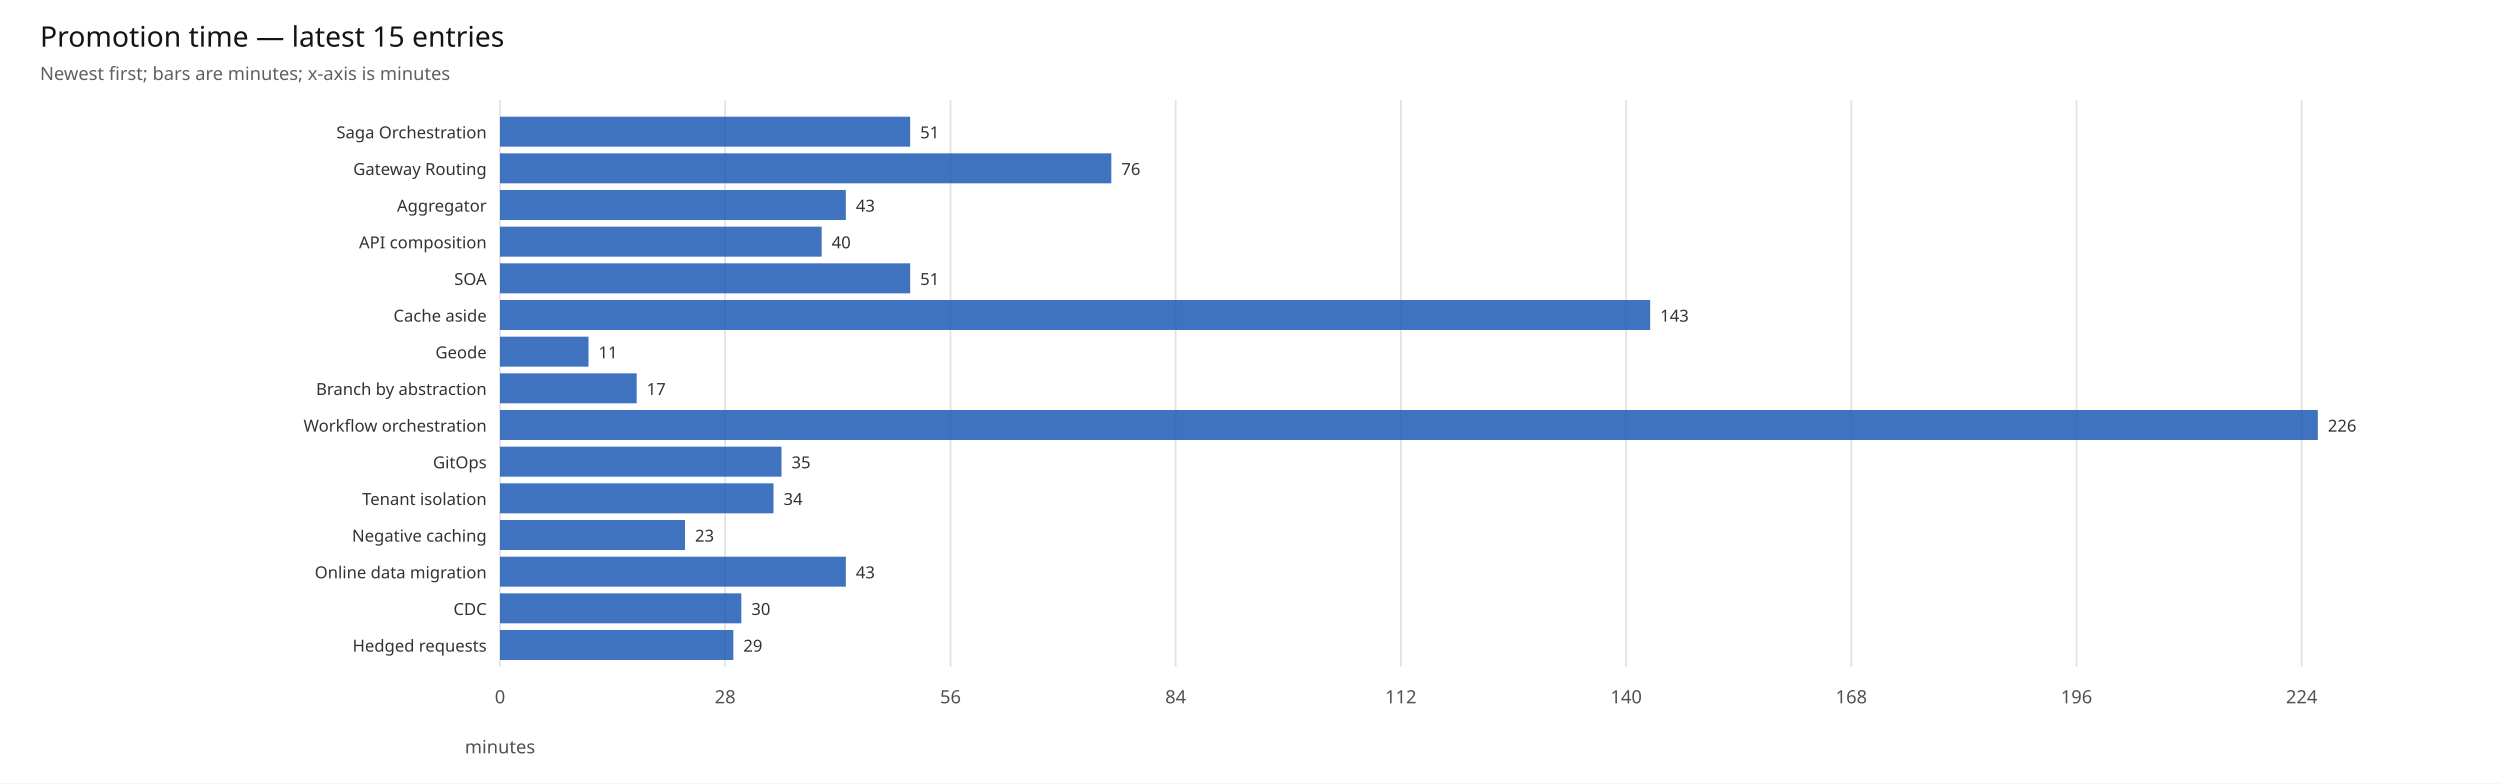
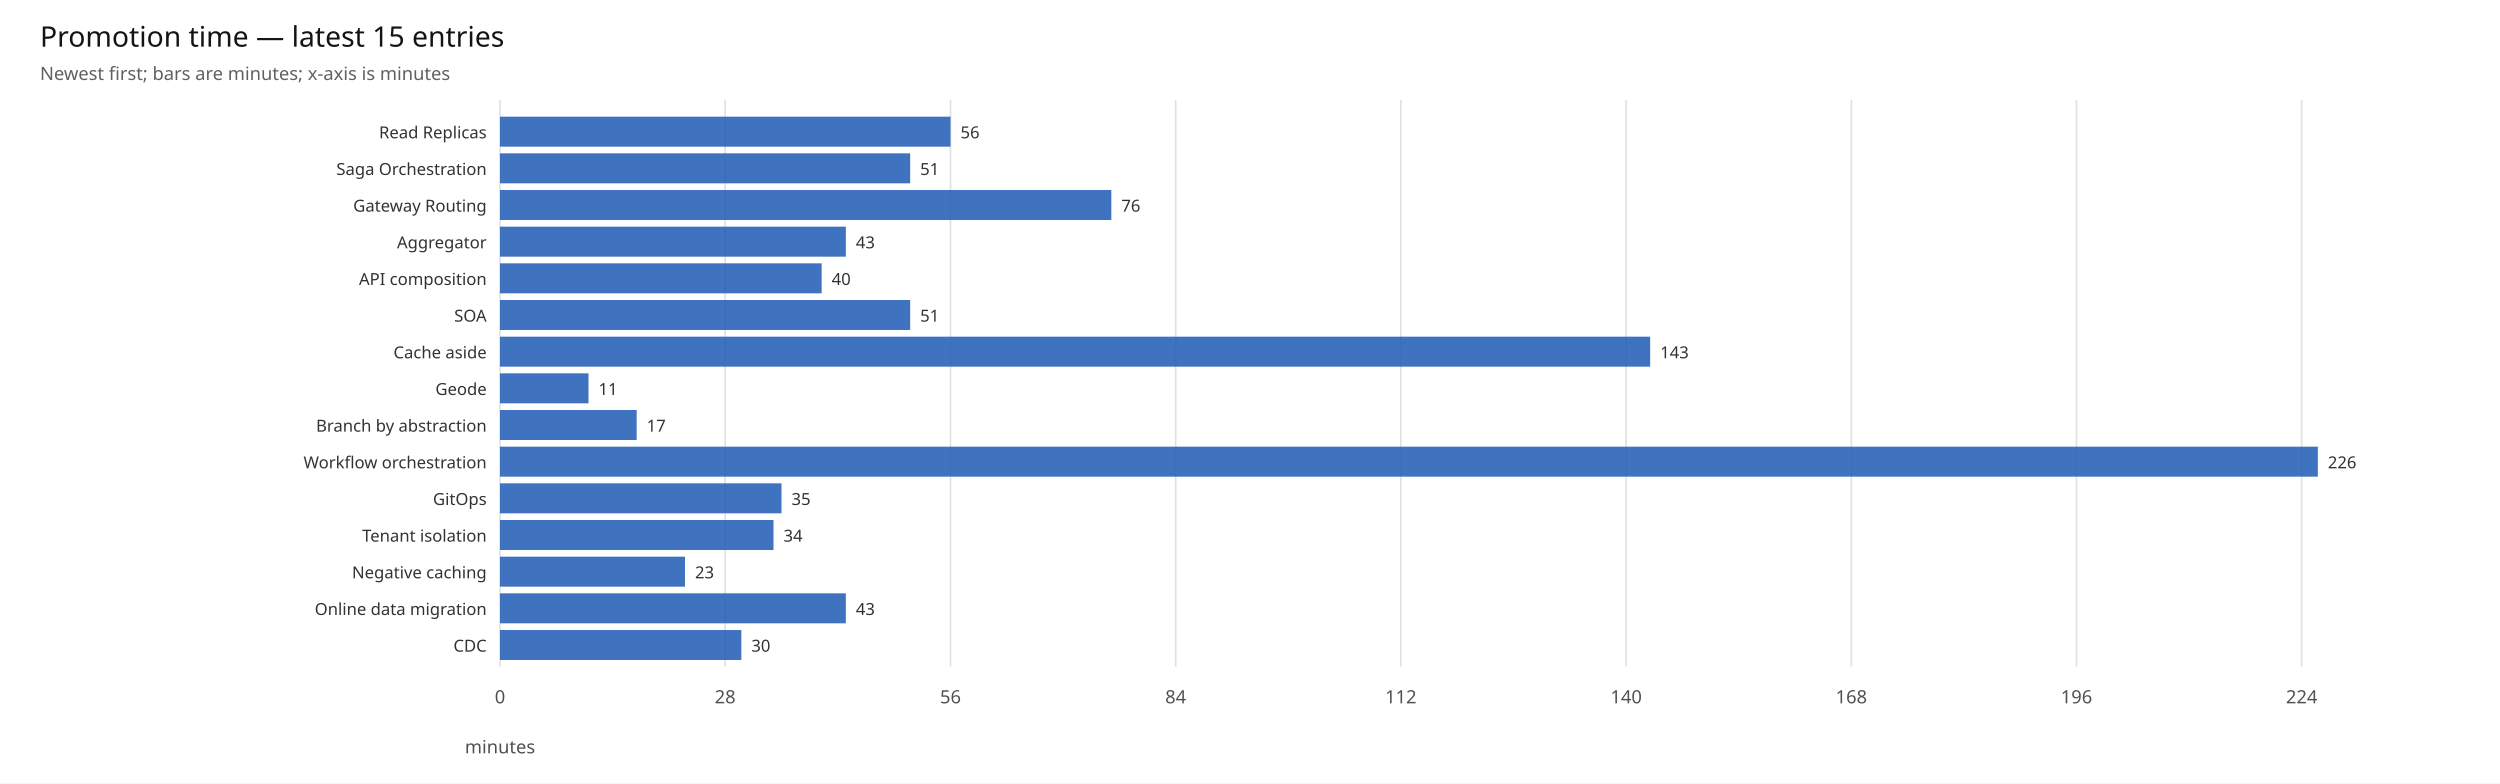
<svg xmlns="http://www.w3.org/2000/svg" width="1500" height="470" viewBox="0 0 1500 470">
  <rect width="100%" height="100%" fill="white" />
  <text x="24" y="28" font-family="Verdana" font-size="17" fill="#141414">Promotion time — latest 15 entries</text>
  <text x="24" y="48" font-family="Verdana" font-size="11" fill="#606060">Newest first; bars are minutes; x-axis is minutes</text>
  <line x1="300.0" y1="60" x2="300.0" y2="400" stroke="#e1e1e1" />
  <text x="300.0" y="422" text-anchor="middle" font-family="Verdana" font-size="11" fill="#505050">0</text>
  <line x1="435.1" y1="60" x2="435.1" y2="400" stroke="#e1e1e1" />
  <text x="435.1" y="422" text-anchor="middle" font-family="Verdana" font-size="11" fill="#505050">28</text>
  <line x1="570.3" y1="60" x2="570.3" y2="400" stroke="#e1e1e1" />
  <text x="570.3" y="422" text-anchor="middle" font-family="Verdana" font-size="11" fill="#505050">56</text>
  <line x1="705.4" y1="60" x2="705.4" y2="400" stroke="#e1e1e1" />
  <text x="705.4" y="422" text-anchor="middle" font-family="Verdana" font-size="11" fill="#505050">84</text>
  <line x1="840.5" y1="60" x2="840.5" y2="400" stroke="#e1e1e1" />
  <text x="840.5" y="422" text-anchor="middle" font-family="Verdana" font-size="11" fill="#505050">112</text>
  <line x1="975.7" y1="60" x2="975.7" y2="400" stroke="#e1e1e1" />
  <text x="975.7" y="422" text-anchor="middle" font-family="Verdana" font-size="11" fill="#505050">140</text>
  <line x1="1110.8" y1="60" x2="1110.8" y2="400" stroke="#e1e1e1" />
  <text x="1110.8" y="422" text-anchor="middle" font-family="Verdana" font-size="11" fill="#505050">168</text>
  <line x1="1245.9" y1="60" x2="1245.9" y2="400" stroke="#e1e1e1" />
  <text x="1245.9" y="422" text-anchor="middle" font-family="Verdana" font-size="11" fill="#505050">196</text>
  <line x1="1381.0" y1="60" x2="1381.0" y2="400" stroke="#e1e1e1" />
  <text x="1381.0" y="422" text-anchor="middle" font-family="Verdana" font-size="11" fill="#505050">224</text>
-   <rect x="300" y="70" width="246.1" height="18" fill="#1e5ab4" opacity="0.85" />
-   <text x="292" y="83" text-anchor="end" font-family="Verdana" font-size="10" fill="#323232">Saga Orchestration</text>
-   <text x="552.1" y="83" font-family="Verdana" font-size="10" fill="#323232">51</text>
-   <rect x="300" y="92" width="366.8" height="18" fill="#1e5ab4" opacity="0.85" />
-   <text x="292" y="105" text-anchor="end" font-family="Verdana" font-size="10" fill="#323232">Gateway Routing</text>
-   <text x="672.8" y="105" font-family="Verdana" font-size="10" fill="#323232">76</text>
-   <rect x="300" y="114" width="207.5" height="18" fill="#1e5ab4" opacity="0.85" />
-   <text x="292" y="127" text-anchor="end" font-family="Verdana" font-size="10" fill="#323232">Aggregator</text>
-   <text x="513.5" y="127" font-family="Verdana" font-size="10" fill="#323232">43</text>
-   <rect x="300" y="136" width="193.0" height="18" fill="#1e5ab4" opacity="0.85" />
-   <text x="292" y="149" text-anchor="end" font-family="Verdana" font-size="10" fill="#323232">API composition</text>
-   <text x="499.0" y="149" font-family="Verdana" font-size="10" fill="#323232">40</text>
-   <rect x="300" y="158" width="246.1" height="18" fill="#1e5ab4" opacity="0.85" />
-   <text x="292" y="171" text-anchor="end" font-family="Verdana" font-size="10" fill="#323232">SOA</text>
-   <text x="552.1" y="171" font-family="Verdana" font-size="10" fill="#323232">51</text>
-   <rect x="300" y="180" width="690.1" height="18" fill="#1e5ab4" opacity="0.85" />
-   <text x="292" y="193" text-anchor="end" font-family="Verdana" font-size="10" fill="#323232">Cache aside</text>
-   <text x="996.1" y="193" font-family="Verdana" font-size="10" fill="#323232">143</text>
-   <rect x="300" y="202" width="53.1" height="18" fill="#1e5ab4" opacity="0.85" />
-   <text x="292" y="215" text-anchor="end" font-family="Verdana" font-size="10" fill="#323232">Geode</text>
-   <text x="359.1" y="215" font-family="Verdana" font-size="10" fill="#323232">11</text>
-   <rect x="300" y="224" width="82.0" height="18" fill="#1e5ab4" opacity="0.85" />
-   <text x="292" y="237" text-anchor="end" font-family="Verdana" font-size="10" fill="#323232">Branch by abstraction</text>
-   <text x="388.0" y="237" font-family="Verdana" font-size="10" fill="#323232">17</text>
-   <rect x="300" y="246" width="1090.7" height="18" fill="#1e5ab4" opacity="0.85" />
-   <text x="292" y="259" text-anchor="end" font-family="Verdana" font-size="10" fill="#323232">Workflow orchestration</text>
-   <text x="1396.7" y="259" font-family="Verdana" font-size="10" fill="#323232">226</text>
-   <rect x="300" y="268" width="168.9" height="18" fill="#1e5ab4" opacity="0.85" />
-   <text x="292" y="281" text-anchor="end" font-family="Verdana" font-size="10" fill="#323232">GitOps</text>
-   <text x="474.9" y="281" font-family="Verdana" font-size="10" fill="#323232">35</text>
-   <rect x="300" y="290" width="164.1" height="18" fill="#1e5ab4" opacity="0.85" />
-   <text x="292" y="303" text-anchor="end" font-family="Verdana" font-size="10" fill="#323232">Tenant isolation</text>
-   <text x="470.1" y="303" font-family="Verdana" font-size="10" fill="#323232">34</text>
-   <rect x="300" y="312" width="111.0" height="18" fill="#1e5ab4" opacity="0.85" />
-   <text x="292" y="325" text-anchor="end" font-family="Verdana" font-size="10" fill="#323232">Negative caching</text>
-   <text x="417.0" y="325" font-family="Verdana" font-size="10" fill="#323232">23</text>
-   <rect x="300" y="334" width="207.5" height="18" fill="#1e5ab4" opacity="0.85" />
-   <text x="292" y="347" text-anchor="end" font-family="Verdana" font-size="10" fill="#323232">Online data migration</text>
-   <text x="513.5" y="347" font-family="Verdana" font-size="10" fill="#323232">43</text>
-   <rect x="300" y="356" width="144.8" height="18" fill="#1e5ab4" opacity="0.85" />
-   <text x="292" y="369" text-anchor="end" font-family="Verdana" font-size="10" fill="#323232">CDC</text>
-   <text x="450.8" y="369" font-family="Verdana" font-size="10" fill="#323232">30</text>
-   <rect x="300" y="378" width="140.0" height="18" fill="#1e5ab4" opacity="0.85" />
-   <text x="292" y="391" text-anchor="end" font-family="Verdana" font-size="10" fill="#323232">Hedged requests</text>
-   <text x="446.0" y="391" font-family="Verdana" font-size="10" fill="#323232">29</text>
+   <rect x="300" y="70" width="270.3" height="18" fill="#1e5ab4" opacity="0.85" />
+   <text x="292" y="83" text-anchor="end" font-family="Verdana" font-size="10" fill="#323232">Read Replicas</text>
+   <text x="576.3" y="83" font-family="Verdana" font-size="10" fill="#323232">56</text>
+   <rect x="300" y="92" width="246.1" height="18" fill="#1e5ab4" opacity="0.85" />
+   <text x="292" y="105" text-anchor="end" font-family="Verdana" font-size="10" fill="#323232">Saga Orchestration</text>
+   <text x="552.1" y="105" font-family="Verdana" font-size="10" fill="#323232">51</text>
+   <rect x="300" y="114" width="366.8" height="18" fill="#1e5ab4" opacity="0.85" />
+   <text x="292" y="127" text-anchor="end" font-family="Verdana" font-size="10" fill="#323232">Gateway Routing</text>
+   <text x="672.8" y="127" font-family="Verdana" font-size="10" fill="#323232">76</text>
+   <rect x="300" y="136" width="207.5" height="18" fill="#1e5ab4" opacity="0.85" />
+   <text x="292" y="149" text-anchor="end" font-family="Verdana" font-size="10" fill="#323232">Aggregator</text>
+   <text x="513.5" y="149" font-family="Verdana" font-size="10" fill="#323232">43</text>
+   <rect x="300" y="158" width="193.0" height="18" fill="#1e5ab4" opacity="0.85" />
+   <text x="292" y="171" text-anchor="end" font-family="Verdana" font-size="10" fill="#323232">API composition</text>
+   <text x="499.0" y="171" font-family="Verdana" font-size="10" fill="#323232">40</text>
+   <rect x="300" y="180" width="246.1" height="18" fill="#1e5ab4" opacity="0.85" />
+   <text x="292" y="193" text-anchor="end" font-family="Verdana" font-size="10" fill="#323232">SOA</text>
+   <text x="552.1" y="193" font-family="Verdana" font-size="10" fill="#323232">51</text>
+   <rect x="300" y="202" width="690.1" height="18" fill="#1e5ab4" opacity="0.85" />
+   <text x="292" y="215" text-anchor="end" font-family="Verdana" font-size="10" fill="#323232">Cache aside</text>
+   <text x="996.1" y="215" font-family="Verdana" font-size="10" fill="#323232">143</text>
+   <rect x="300" y="224" width="53.1" height="18" fill="#1e5ab4" opacity="0.85" />
+   <text x="292" y="237" text-anchor="end" font-family="Verdana" font-size="10" fill="#323232">Geode</text>
+   <text x="359.1" y="237" font-family="Verdana" font-size="10" fill="#323232">11</text>
+   <rect x="300" y="246" width="82.0" height="18" fill="#1e5ab4" opacity="0.85" />
+   <text x="292" y="259" text-anchor="end" font-family="Verdana" font-size="10" fill="#323232">Branch by abstraction</text>
+   <text x="388.0" y="259" font-family="Verdana" font-size="10" fill="#323232">17</text>
+   <rect x="300" y="268" width="1090.7" height="18" fill="#1e5ab4" opacity="0.85" />
+   <text x="292" y="281" text-anchor="end" font-family="Verdana" font-size="10" fill="#323232">Workflow orchestration</text>
+   <text x="1396.7" y="281" font-family="Verdana" font-size="10" fill="#323232">226</text>
+   <rect x="300" y="290" width="168.9" height="18" fill="#1e5ab4" opacity="0.85" />
+   <text x="292" y="303" text-anchor="end" font-family="Verdana" font-size="10" fill="#323232">GitOps</text>
+   <text x="474.9" y="303" font-family="Verdana" font-size="10" fill="#323232">35</text>
+   <rect x="300" y="312" width="164.1" height="18" fill="#1e5ab4" opacity="0.85" />
+   <text x="292" y="325" text-anchor="end" font-family="Verdana" font-size="10" fill="#323232">Tenant isolation</text>
+   <text x="470.1" y="325" font-family="Verdana" font-size="10" fill="#323232">34</text>
+   <rect x="300" y="334" width="111.0" height="18" fill="#1e5ab4" opacity="0.85" />
+   <text x="292" y="347" text-anchor="end" font-family="Verdana" font-size="10" fill="#323232">Negative caching</text>
+   <text x="417.0" y="347" font-family="Verdana" font-size="10" fill="#323232">23</text>
+   <rect x="300" y="356" width="207.5" height="18" fill="#1e5ab4" opacity="0.85" />
+   <text x="292" y="369" text-anchor="end" font-family="Verdana" font-size="10" fill="#323232">Online data migration</text>
+   <text x="513.5" y="369" font-family="Verdana" font-size="10" fill="#323232">43</text>
+   <rect x="300" y="378" width="144.8" height="18" fill="#1e5ab4" opacity="0.85" />
+   <text x="292" y="391" text-anchor="end" font-family="Verdana" font-size="10" fill="#323232">CDC</text>
+   <text x="450.8" y="391" font-family="Verdana" font-size="10" fill="#323232">30</text>
  <text x="300" y="452" text-anchor="middle" font-family="Verdana" font-size="11" fill="#505050">minutes</text>
</svg>
